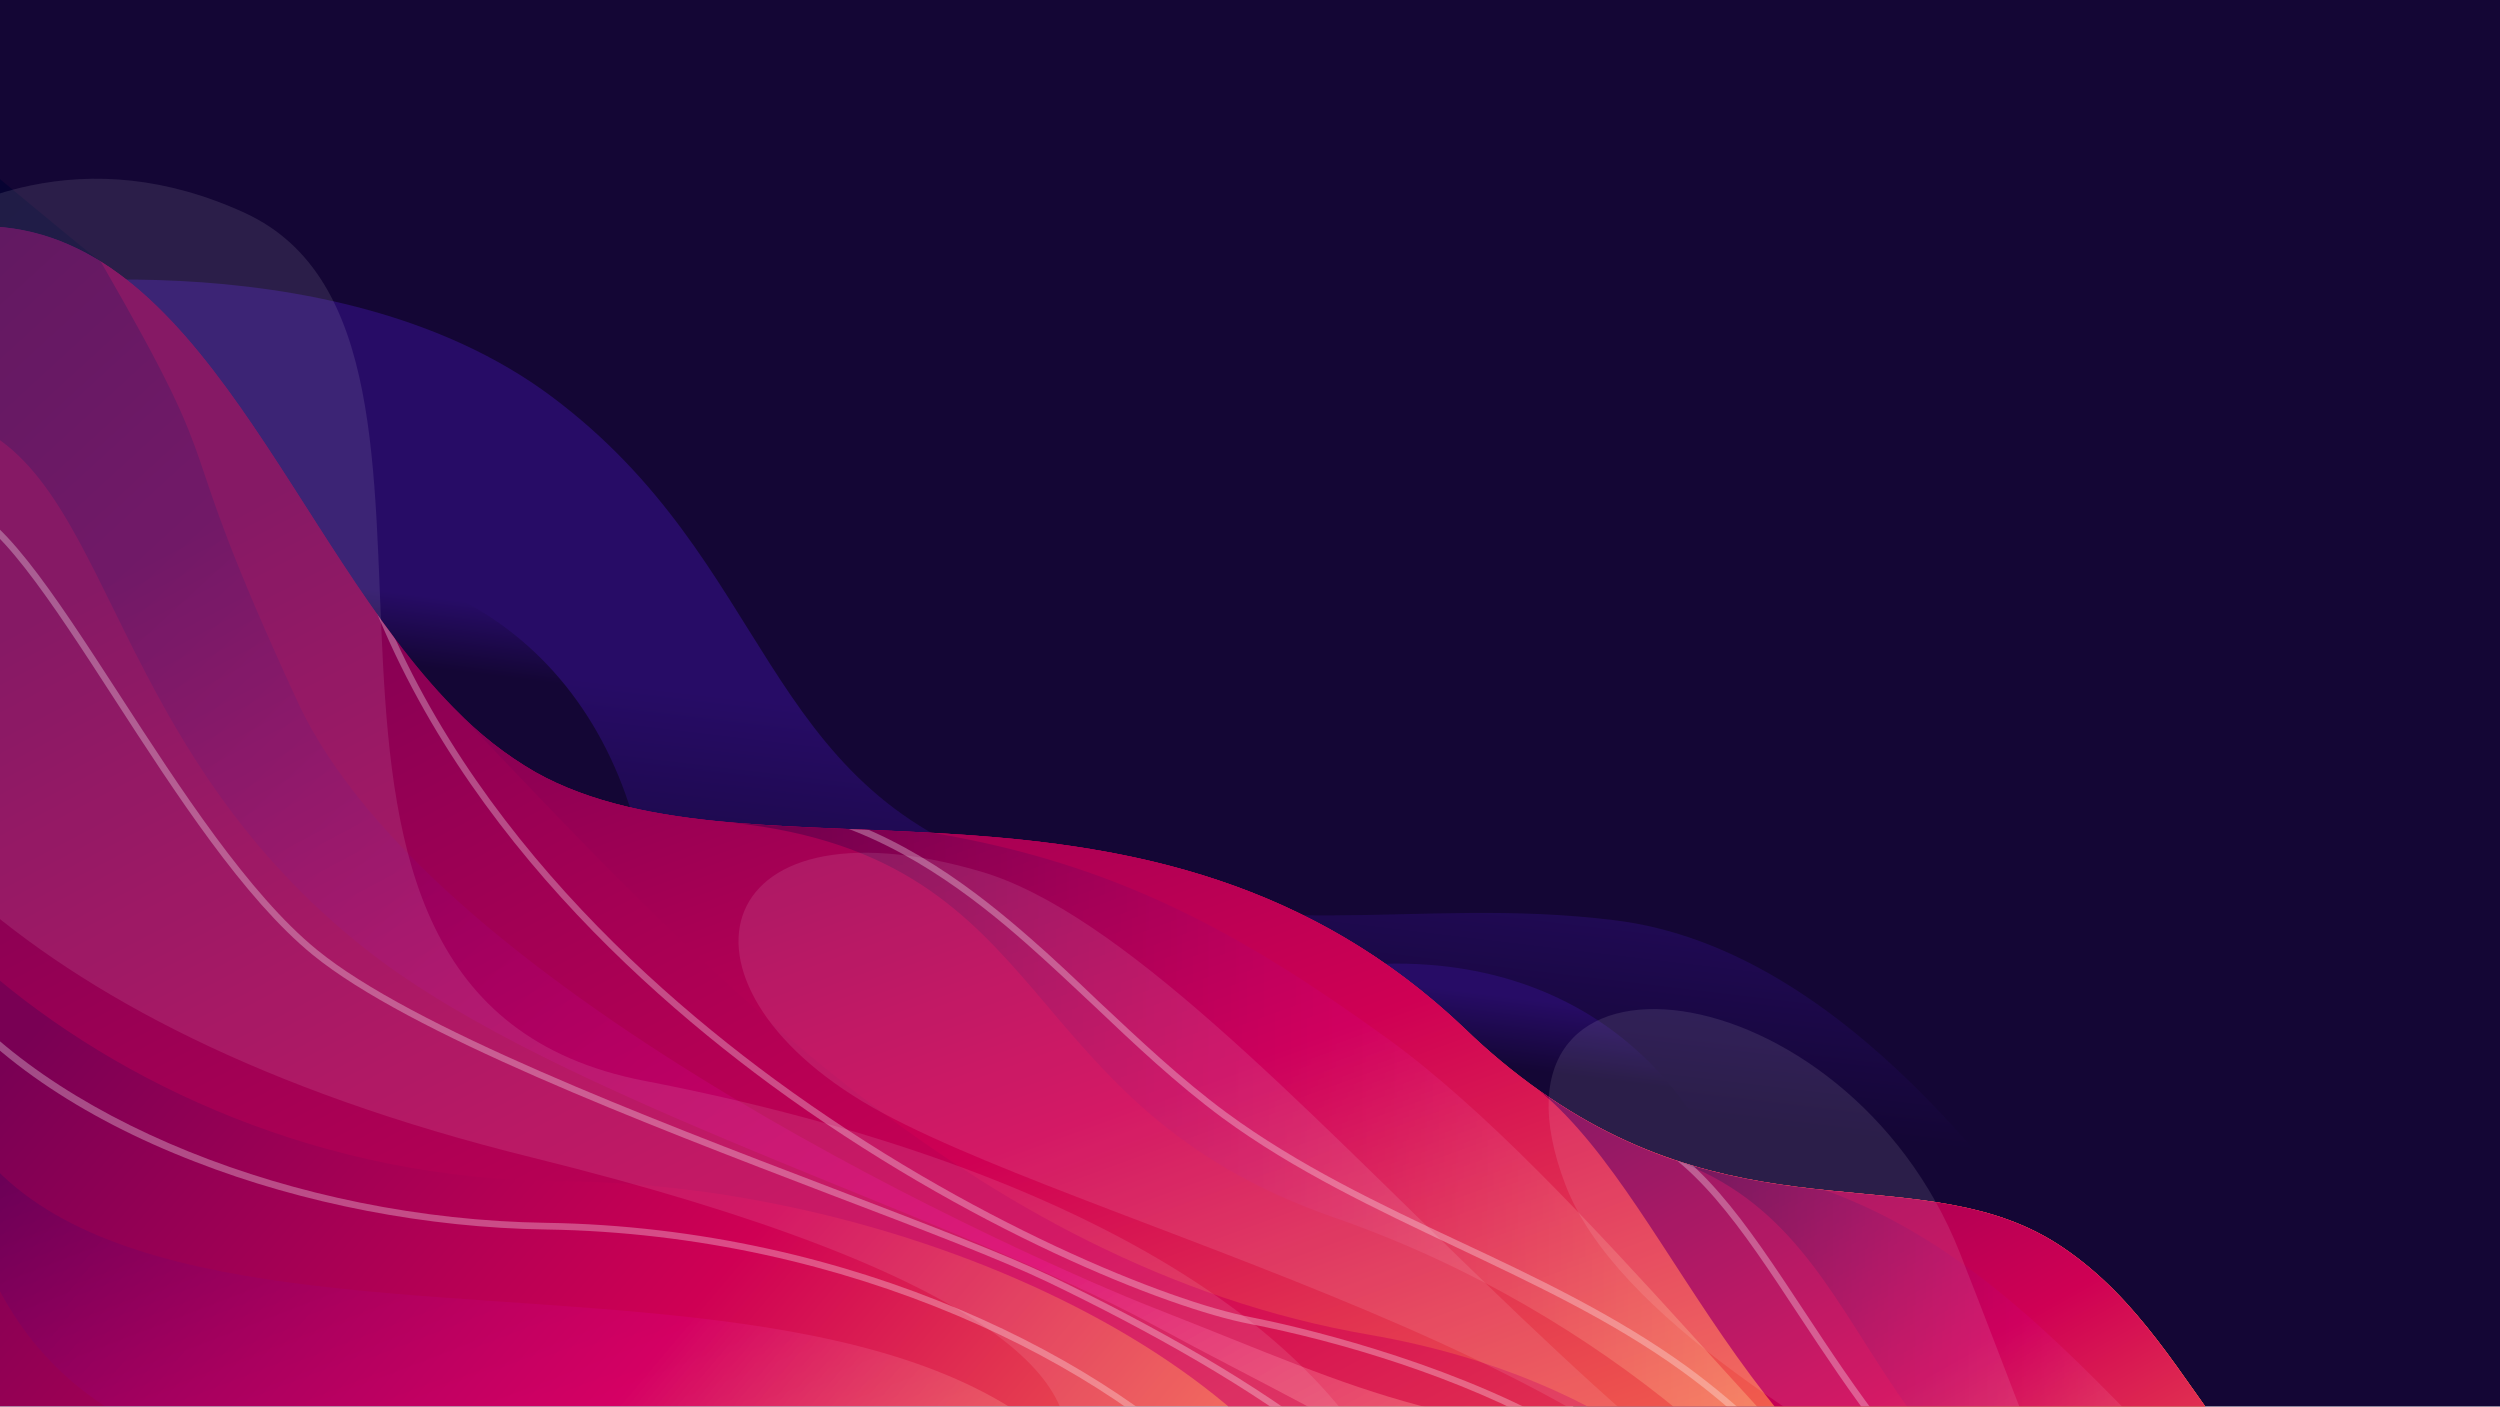
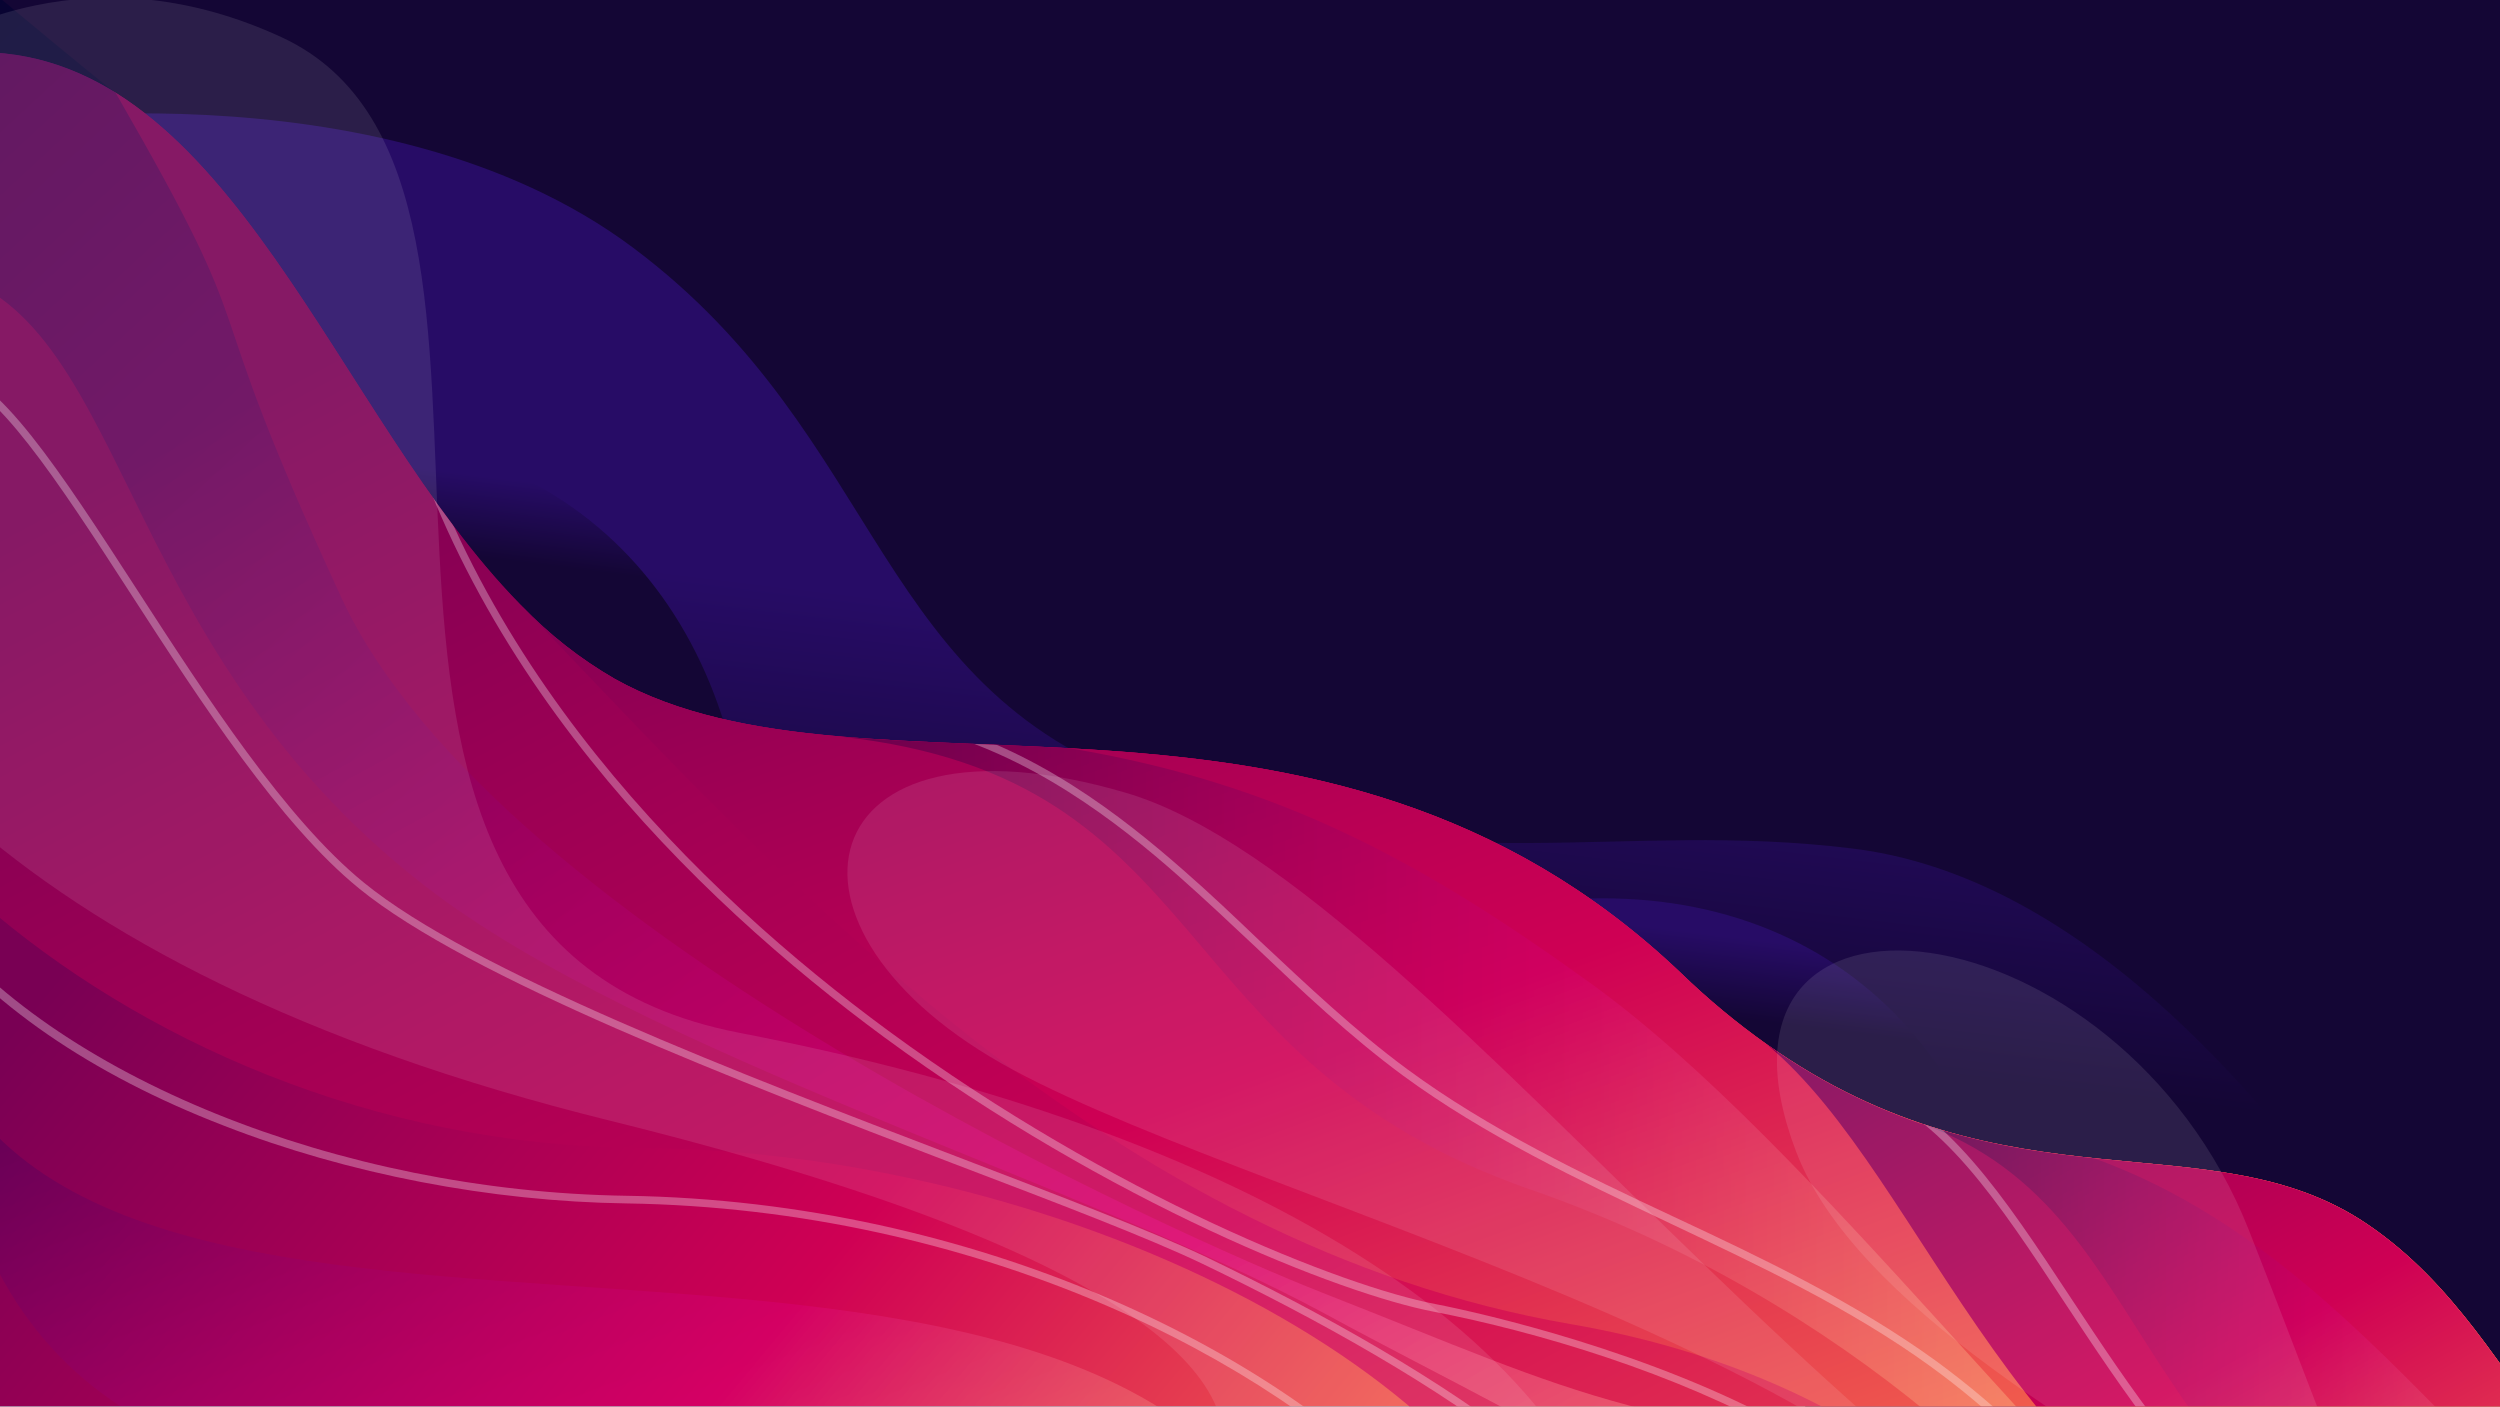
- <svg xmlns="http://www.w3.org/2000/svg" xmlns:xlink="http://www.w3.org/1999/xlink" width="1920.001" height="1080" viewBox="0 0 1920.001 1080">
+ <svg xmlns="http://www.w3.org/2000/svg" xmlns:xlink="http://www.w3.org/1999/xlink" width="1920" height="1080" viewBox="0 0 1920 1080">
  <defs>
    <clipPath id="a">
-       <rect width="1920" height="1080" fill="#fff" />
+       <rect width="1920" height="1080" fill="#fff" stroke="#707070" stroke-width="1" />
    </clipPath>
-     <linearGradient id="b" x1="0.532" y1="0.355" x2="0.485" y2="0.564" gradientUnits="objectBoundingBox">
+     <clipPath id="b">
+       <rect width="2203" height="1239" transform="translate(0 0.278)" fill="#fff" />
+     </clipPath>
+     <linearGradient id="c" x1="0.532" y1="0.355" x2="0.485" y2="0.564" gradientUnits="objectBoundingBox">
      <stop offset="0" stop-color="#270c66" />
      <stop offset="1" stop-color="#140635" />
    </linearGradient>
-     <linearGradient id="c" x1="0.506" y1="0.228" x2="0.407" y2="0.546" xlink:href="#b" />
-     <linearGradient id="d" x1="0.595" y1="0.134" x2="0.538" y2="0.381" xlink:href="#b" />
-     <linearGradient id="e" x1="0.595" y1="0.134" x2="0.538" y2="0.381" xlink:href="#b" />
-     <linearGradient id="f" x1="0.622" y1="0.788" x2="0.052" y2="0.522" gradientUnits="objectBoundingBox">
+     <linearGradient id="d" x1="0.506" y1="0.228" x2="0.407" y2="0.546" xlink:href="#c" />
+     <linearGradient id="e" x1="0.595" y1="0.134" x2="0.538" y2="0.381" xlink:href="#c" />
+     <linearGradient id="f" x1="0.595" y1="0.134" x2="0.538" y2="0.381" xlink:href="#c" />
+     <linearGradient id="g" x1="0.622" y1="0.788" x2="0.052" y2="0.522" gradientUnits="objectBoundingBox">
      <stop offset="0" stop-color="#fc7a4b" />
      <stop offset="0.49" stop-color="#cf0054" />
      <stop offset="1" stop-color="#790054" />
    </linearGradient>
-     <linearGradient id="g" x1="0.878" y1="1.125" x2="0.051" y2="0.26" xlink:href="#f" />
-     <linearGradient id="h" x1="0.778" y1="0.863" x2="-0.017" y2="-0.093" xlink:href="#f" />
-     <linearGradient id="i" x1="0.897" y1="1" x2="-0.07" y2="0.045" xlink:href="#f" />
-     <linearGradient id="j" x1="1" y1="0.5" x2="0" y2="0.5" gradientUnits="objectBoundingBox">
+     <linearGradient id="h" x1="0.878" y1="1.125" x2="0.051" y2="0.26" xlink:href="#g" />
+     <linearGradient id="i" x1="0.778" y1="0.863" x2="-0.017" y2="-0.093" xlink:href="#g" />
+     <linearGradient id="j" x1="0.897" y1="1" x2="-0.07" y2="0.045" xlink:href="#g" />
+     <linearGradient id="k" x1="1" y1="0.5" x2="0" y2="0.5" gradientUnits="objectBoundingBox">
      <stop offset="0" stop-color="#ffffc2" />
      <stop offset="1" stop-color="#142c6f" />
    </linearGradient>
-     <linearGradient id="k" y1="0.5" x2="0" y2="0.5" xlink:href="#j" />
-     <linearGradient id="l" x1="0.914" y1="1.022" x2="-0.14" y2="0.007" xlink:href="#j" />
-     <linearGradient id="m" x1="1.035" y1="1.182" x2="-0.239" y2="-0.314" xlink:href="#j" />
-     <clipPath id="n">
-       <path d="M6.6,94.8V1157.456H1921.736c-192-44.288-201.984-198.912-318.464-278.016-104.448-71.168-239.872-5.888-402.176-120.576h0a486.157,486.157,0,0,1-57.344-47.616C903.368,482.384,597.7,608.592,429.768,514.128a280.576,280.576,0,0,1-61.7-48.384l-1.536-1.536C242.632,337.744,173.256,97.36,6.6,94.8Z" transform="translate(-6.6 -94.8)" fill="none" />
+     <linearGradient id="l" y1="0.5" x2="0" y2="0.5" xlink:href="#k" />
+     <linearGradient id="m" x1="0.914" y1="1.022" x2="-0.14" y2="0.007" xlink:href="#k" />
+     <linearGradient id="n" x1="1.035" y1="1.182" x2="-0.239" y2="-0.314" xlink:href="#k" />
+     <clipPath id="o">
+       <path d="M6.6,94.8V1314.176H2204.18c-220.316-50.82-231.773-228.247-365.431-319.018C1718.9,913.495,1563.5,988.4,1377.26,856.8h0a557.856,557.856,0,0,1-65.8-54.638C1035.623,539.545,684.88,684.366,492.177,575.97a321.954,321.954,0,0,1-70.8-55.52l-1.762-1.763C277.442,373.573,197.834,97.737,6.6,94.8Z" transform="translate(-6.6 -94.8)" fill="none" />
    </clipPath>
  </defs>
-   <rect width="1920" height="1080" transform="translate(0.001)" fill="#140635" />
  <g clip-path="url(#a)">
-     <g transform="translate(-177.792 96.376)">
-       <path d="M1975.38,963.77c-228.1,40.7-348.416-48.384-387.328-92.416S1418.58,624.826,1236.82,602.81c-156.672-19.2-267.776,22.784-462.336-39.936S591.7,328.634,421.2,200.89-22.7,118.714-22.7,118.714L519,757.69l1119.488,356.1s332.8,72.96,331.52,60.672S1975.38,963.77,1975.38,963.77Z" transform="translate(180.525 7.494)" fill="url(#b)" />
-       <path d="M276.259,488.437C140.835,595.445,11.3,436.981-26.845,464.373s90.112,170.24,90.112,170.24,105.472,56.064,139.008,19.968,85.5-88.832,86.784-108.8S276.259,488.437,276.259,488.437Z" transform="translate(1895.517 553.994)" fill="url(#c)" />
-       <path d="M558.7,214.992C758.124,153.04,908.4,240.08,950.38,405.456,926.316,396.5,558.7,214.992,558.7,214.992Z" transform="translate(-282.859 138.8)" fill="url(#d)" />
-       <path d="M226.3,336.174c199.168-62.208,349.44,24.832,391.68,190.208C593.916,517.422,226.3,336.174,226.3,336.174Z" transform="translate(900.485 327.634)" fill="url(#e)" />
-       <path d="M6.6,94.8V1157.456H1921.736c-192-44.288-201.984-198.912-318.464-278.016-104.448-71.168-239.872-5.888-402.176-120.576h0a486.157,486.157,0,0,1-57.344-47.616C903.368,482.384,597.7,608.592,429.768,514.128a280.576,280.576,0,0,1-61.7-48.384l-1.536-1.536C242.632,337.744,173.256,97.36,6.6,94.8Z" transform="translate(159.161 -17.488)" fill="url(#f)" />
-       <path d="M6.6,94.8V664.144c103.936,90.368,260.1,162.816,440.832,164.1,272.64,1.536,578.3,145.152,620.8,329.216h853.5c-192-44.288-201.984-198.912-318.464-278.016-104.448-71.168-239.872-5.888-402.176-120.576h0a486.157,486.157,0,0,1-57.344-47.616C903.368,482.384,597.7,608.592,429.768,514.128a280.576,280.576,0,0,1-61.7-48.384l-1.536-1.536C242.632,337.744,173.256,97.36,6.6,94.8Z" transform="translate(159.161 -17.488)" fill="url(#g)" />
-       <path d="M6.6,239.7C181.96,423.252,400.072,666.964,709.064,720.212c193.536,33.536,294.4,137.728,343.04,211.2h508.16C1368.264,887.124,1358.28,732.5,1241.8,653.4c-104.448-71.168-239.872-5.888-402.176-120.576h0A486.147,486.147,0,0,1,782.28,485.2c-128-121.856-274.688-143.1-409.088-150.528h0c-53.5-3.072-104.96-3.84-152.576-7.68-57.344-5.12-109.312-14.848-152.32-38.912A280.574,280.574,0,0,1,6.6,239.7Z" transform="translate(520.633 208.556)" fill="url(#h)" />
-       <path d="M6.6,354.2c109.056,90.88,163.84,320.768,393.984,398.592H727.24C535.24,708.5,525.256,553.88,408.776,474.776c-52.992-36.1-114.176-37.12-183.04-44.288-36.608-3.84-75.264-9.472-115.968-23.3h-.512A399.869,399.869,0,0,1,6.6,354.2Z" transform="translate(1353.656 387.176)" fill="url(#i)" />
-       <path d="M21.4,374.9c171.776,60.928,128.768,269.568,408.32,345.6,7.936,2.3,16.384,4.352,25.088,6.4,41.984,4.864,146.176,0,146.176,0a196.072,196.072,0,0,1-28.16-6.4C417.432,675.444,333.208,469.364,137.368,398.2,100.76,394.356,62.1,388.724,21.4,374.9Z" transform="translate(1442.025 419.468)" fill="url(#j)" style="mix-blend-mode:soft-light;isolation:isolate" />
-       <path d="M142.7,273.8c251.9,27.9,211.456,216.32,461.056,303.1,215.04,74.752,357.632,221.952,403.456,301.312a139.772,139.772,0,0,1,14.592,32.512l112.128-6.656c-12.8-3.84-28.16-13.056-45.824-25.856C973.42,794.5,793.452,546.44,643.692,438.664,532.588,358.536,437.1,305.288,295.276,281.48h0C241.772,278.408,190.316,277.64,142.7,273.8Z" transform="translate(598.549 261.752)" fill="url(#k)" style="mix-blend-mode:soft-light;isolation:isolate" />
-       <path d="M1580.188,1237.08c-2.048-97.024-126.976-172.288-191.232-189.44s-116.48-40.7-205.312-75.52S631.452,732.248,527.26,506.712,482.716,353.624,376.22,169.048C369.308,164.952,249.5,64.6,249.5,64.6V286.3c137.472,20.992,118.784,247.04,333.824,413.7,145.152,112.384,443.392,199.936,603.136,286.72s297.728,139.008,267.008,237.056Z" transform="translate(-121.115 -64.6)" fill="url(#l)" style="mix-blend-mode:soft-light;isolation:isolate" />
-       <path d="M1333.572,780.468C1279.3,352.436,532.036,645.044,402.5,357.3,443.972,856.5,1075.012,510.9,1333.572,780.468Z" transform="translate(-263.619 392.012)" fill="url(#m)" style="mix-blend-mode:soft-light;isolation:isolate" />
-       <g transform="translate(165.761 77.312)" clip-path="url(#n)">
-         <g transform="translate(-39.424 576.768)" opacity="0.3">
-           <path d="M1412.151,825.444c1.792-31.744-17.664-71.168-55.04-111.36C1264.7,614.5,1065.527,512.356,829.239,508.772,636.983,505.956,444.983,428.388,362.552,320.1l-4.1,3.072c42.752,56.32,112.384,104.448,201.472,138.752,82.688,32.256,178.432,50.688,269.312,51.968,234.752,3.584,432.384,104.7,524.288,203.52,36.352,39.168,55.3,77.312,53.5,107.776Z" transform="translate(-358.456 -320.1)" fill="#fff" />
-         </g>
-         <g transform="translate(-23.04 212.992)" opacity="0.3">
-           <path d="M1468.216,1060.688c17.152-105.728-161.536-215.552-314.624-289.28C1116.984,754,1056.568,730.96,986.424,704.08,842.3,649.04,662.84,580.432,589.88,520.784c-52.48-42.752-105.216-124.16-151.808-196.1C387.128,246.1,343.352,178.512,311.352,178v5.12c29.184.256,74.5,70.144,122.368,144.128S533.56,481.36,586.552,524.624c73.728,60.16,253.7,129.024,398.08,184.32,69.888,26.624,130.3,49.664,166.656,67.072,151.552,72.96,328.448,181.248,311.808,283.9Z" transform="translate(-311.352 -178)" fill="#fff" />
-         </g>
-         <g transform="translate(270.08 195.84)" opacity="0.3">
-           <path d="M1300.409,1070.884c3.84-65.792-39.936-124.672-130.56-175.1s-204.032-76.288-235.776-82.432c-61.44-11.776-214.784-71.936-365.824-182.784-125.7-92.416-285.184-247.04-331.776-459.264l-4.864,1.024C278.457,386.34,438.969,541.732,565.177,634.66,716.729,746.02,871.353,806.692,933.049,818.468c138.5,26.88,370.688,110.08,362.24,252.16Z" transform="translate(-231.609 -171.3)" fill="#fff" />
-         </g>
-         <g transform="translate(629.248 447.488)" opacity="0.3">
-           <path d="M1030.536,937.248l4.864-1.792A551.681,551.681,0,0,0,849.288,697.632c-54.272-39.168-115.712-68.352-175.36-96.256s-123.392-58.368-177.92-98.56c-35.072-25.856-67.072-56.32-98.3-85.5-16.64-15.872-34.048-32.512-51.712-47.872-39.68-34.816-100.608-83.2-173.312-99.84l-1.28,4.864c71.68,16.64,132.1,64.256,171.264,98.816,17.408,15.36,34.816,31.744,51.712,47.616,30.976,29.44,63.232,59.9,98.56,86.016,55.04,40.448,118.016,70.144,178.944,99.072s120.576,56.832,174.336,95.744A544.515,544.515,0,0,1,1030.536,937.248Z" transform="translate(-171.4 -269.6)" fill="#fff" />
-         </g>
-         <g transform="translate(1257.472 688.896)" opacity="0.3">
-           <path d="M582.192,772.988h15.616v-5.12c-232.96,6.656-329.984-140.8-408.064-259.072-45.056-68.352-83.712-127.232-139.008-144.9L49.2,368.764c53.5,17.152,91.9,75.52,136.192,142.848C262.448,628.348,357.68,772.988,582.192,772.988Z" transform="translate(-49.2 -363.9)" fill="#fff" />
+     <g transform="translate(0 -159.278)">
+       <rect width="2203" height="1239" transform="translate(0 0.278)" fill="#140635" />
+       <g clip-path="url(#b)">
+         <g transform="translate(-204.013 110.589)">
+           <path d="M2270.056,1089.564c-261.736,46.707-399.8-55.52-444.451-106.046S1631.14,700.632,1422.574,675.369c-179.778-22.032-307.268,26.144-530.521-45.826S682.312,360.758,486.671,214.174-22.7,119.879-22.7,119.879L598.885,853.091,1883.475,1261.7s381.881,83.72,380.413,69.62S2270.056,1089.564,2270.056,1089.564Z" transform="translate(203.801 24.942)" fill="url(#c)" />
+           <path d="M322.006,492.464C166.61,615.253,17.97,433.419-25.8,464.851S77.6,660.2,77.6,660.2s121.027,64.332,159.509,22.913,98.114-101.933,99.583-124.846S322.006,492.464,322.006,492.464Z" transform="translate(2170.064 703.706)" fill="url(#d)" />
+           <path d="M558.7,217.943c228.835-71.089,401.269,28.788,449.445,218.554C980.532,426.215,558.7,217.943,558.7,217.943Z" transform="translate(-242.178 188.027)" fill="url(#e)" />
+           <path d="M226.3,339.144c228.541-71.382,400.975,28.494,449.445,218.26C648.132,547.123,226.3,339.144,226.3,339.144Z" transform="translate(1066.663 422.562)" fill="url(#f)" />
+           <path d="M6.6,94.8V1314.176H2204.18c-220.316-50.82-231.773-228.247-365.431-319.018C1718.9,913.495,1563.5,988.4,1377.26,856.8h0a557.856,557.856,0,0,1-65.8-54.638C1035.623,539.545,684.88,684.366,492.177,575.97a321.954,321.954,0,0,1-70.8-55.52l-1.762-1.763C277.442,373.573,197.834,97.737,6.6,94.8Z" transform="translate(183.607 -6.086)" fill="url(#g)" />
+           <path d="M6.6,94.8V748.111c119.264,103.7,298.455,186.828,505.846,188.3,312.849,1.762,663.592,166.559,712.355,377.769H2204.18c-220.316-50.82-231.773-228.247-365.431-319.018C1718.9,913.495,1563.5,988.4,1377.26,856.8h0a557.856,557.856,0,0,1-65.8-54.638C1035.623,539.545,684.88,684.366,492.177,575.97a321.954,321.954,0,0,1-70.8-55.52l-1.762-1.763C277.442,373.573,197.834,97.737,6.6,94.8Z" transform="translate(183.607 -6.086)" fill="url(#h)" />
+           <path d="M6.6,239.7C207.822,450.322,458.1,729.977,812.663,791.078c222.079,38.482,337.818,158.04,393.631,242.348h583.1c-220.316-50.82-231.773-228.247-365.431-319.018-119.852-81.664-275.248-6.756-461.489-138.358h0a557.847,557.847,0,0,1-65.8-54.638C749.8,381.583,581.478,357.2,427.257,348.683h0c-61.395-3.525-120.439-4.406-175.078-8.813C186.378,334,126.746,322.833,77.4,295.22A321.953,321.953,0,0,1,6.6,239.7Z" transform="translate(598.389 274.665)" fill="url(#i)" />
+           <path d="M6.6,354.2c125.14,104.283,188,368.075,452.089,457.376H833.52C613.2,760.757,601.747,583.329,468.089,492.559c-60.807-41.419-131.015-42.594-210.035-50.82-42.007-4.406-86.364-10.869-133.071-26.732H124.4A458.84,458.84,0,0,1,6.6,354.2Z" transform="translate(1554.267 496.514)" fill="url(#j)" />
+           <path d="M21.4,374.9c197.109,69.914,147.759,309.324,468.539,396.569,9.106,2.644,18.8,4.994,28.788,7.344,48.176,5.581,167.734,0,167.734,0a224.991,224.991,0,0,1-32.313-7.344C475.839,719.768,379.193,483.3,154.471,401.632,112.464,397.225,68.107,390.763,21.4,374.9Z" transform="translate(1657.85 536.621)" fill="url(#k)" style="mix-blend-mode:soft-light;isolation:isolate" />
+           <path d="M142.7,273.8c289.055,32.019,242.642,248.223,529.053,347.806,246.754,85.776,410.375,254.685,462.957,345.749a160.383,160.383,0,0,1,16.744,37.307l128.665-7.638c-14.688-4.406-32.313-14.981-52.582-29.669-131.6-96.058-338.112-380.706-509.958-504.377-127.49-91.945-237.06-153.046-399.8-180.365h0C256.383,279.088,197.338,278.206,142.7,273.8Z" transform="translate(707.868 340.735)" fill="url(#l)" style="mix-blend-mode:soft-light;isolation:isolate" />
+           <path d="M1776.438,1410c-2.35-111.333-145.7-197.7-219.435-217.379s-133.658-46.707-235.591-86.658S687.782,830.712,568.224,571.914,517.11,396.249,394.909,184.452C386.977,179.752,249.5,64.6,249.5,64.6V318.992C407.246,343.08,385.8,602.465,632.556,793.7c166.559,128.958,508.783,229.423,692.086,329.005s341.637,159.509,306.386,272.017Z" transform="translate(-102.181 -64.6)" fill="url(#m)" style="mix-blend-mode:soft-light;isolation:isolate" />
+           <path d="M1470.886,842.877C1408.61,351.719,551.14,687.48,402.5,357.3,450.088,930.122,1174.194,533.553,1470.886,842.877Z" transform="translate(-243.137 502.52)" fill="url(#n)" style="mix-blend-mode:soft-light;isolation:isolate" />
+           <g transform="translate(190.207 88.714)" clip-path="url(#o)">
+             <g transform="translate(-45.238 661.829)" opacity="0.3">
+               <path d="M1567.55,899.972c2.056-36.425-20.269-81.664-63.157-127.783C1398.347,657.918,1169.806,540.71,898.67,536.6c-220.61-3.231-440.926-92.239-535.515-216.5l-4.7,3.525c49.057,64.626,128.958,119.852,231.185,159.215,94.883,37.013,204.747,58.163,309.03,59.632,269.373,4.113,496.152,120.146,601.61,233.535,41.713,44.944,63.451,88.714,61.4,123.671Z" transform="translate(-358.456 -320.1)" fill="#fff" />
+             </g>
+             <g transform="translate(-26.438 244.404)" opacity="0.3">
+               <path d="M1638.83,1190.866c19.682-121.321-185.359-247.341-361.025-331.943-42.007-19.975-111.333-46.413-191.822-77.258C920.6,718.509,714.678,639.783,630.958,571.338c-60.22-49.057-120.733-142.471-174.2-225.016C398.3,256.139,348.072,178.587,311.352,178v5.875c33.488.294,85.483,80.489,140.415,165.384S566.331,526.1,627.139,575.744c84.6,69.032,291.111,148.052,456.789,211.5,80.2,30.55,149.521,56.988,191.234,76.964,173.9,83.72,376.887,207.978,357.793,325.774Z" transform="translate(-311.352 -178)" fill="#fff" />
+             </g>
+             <g transform="translate(309.911 224.722)" opacity="0.3">
+               <path d="M1458.036,1203.554c4.406-75.495-45.826-143.059-149.815-200.928s-234.123-87.539-270.548-94.589c-70.5-13.513-246.46-82.545-419.776-209.741-144.234-106.045-327.243-283.473-380.706-527l-5.581,1.175C285.366,418.054,469.551,596.363,614.372,703,788.275,830.78,965.7,900.4,1036.5,913.912c158.921,30.844,425.357,126.315,415.663,289.348Z" transform="translate(-231.609 -171.3)" fill="#fff" />
+             </g>
+             <g transform="translate(722.049 513.483)" opacity="0.3">
+               <path d="M1157.241,1035.712l5.581-2.056a633.042,633.042,0,0,0-213.56-272.9c-62.276-44.944-132.777-78.432-201.222-110.452s-141.59-66.976-204.159-113.1c-40.245-29.669-76.964-64.626-112.8-98.114-19.094-18.213-39.069-37.307-59.339-54.932C326.209,344.214,256.3,288.694,172.869,269.6l-1.469,5.581c82.251,19.094,151.578,73.732,196.522,113.389C387.9,406.2,407.873,425,427.26,443.209c35.544,33.782,72.558,68.739,113.1,98.7,63.157,46.413,135.421,80.489,205.335,113.683s138.359,65.214,200.047,109.864A624.821,624.821,0,0,1,1157.241,1035.712Z" transform="translate(-171.4 -269.6)" fill="#fff" />
+             </g>
+             <g transform="translate(1442.924 790.494)" opacity="0.3">
+               <path d="M660.8,833.32h17.919v-5.875C411.4,835.083,300.067,665.88,210.471,530.165c-51.7-78.432-96.058-146-159.509-166.265L49.2,369.481c61.395,19.682,105.458,86.658,156.278,163.915C293.9,667.349,403.175,833.32,660.8,833.32Z" transform="translate(-49.2 -363.9)" fill="#fff" />
+             </g>
+           </g>
+           <path d="M1780.378,1312.658c-37.307-204.747-296.105-361.906-685.036-437.107S987.24,223.709,743.717,110.907C673.51,78.594,609.765,75.069,554.539,86.526,392.68,120.014,293.1,283.341,331.873,444.025s186.828,381,664.473,499.089c826.92,204.747,358.675,413.313,140.415,398.625Z" transform="translate(-323.5 -33.65)" fill="#fff" opacity="0.1" />
+           <path d="M923.777,978.176c-58.751-228.835-608.66-357.793-809.588-465.9s-158.04-284.355,86.07-212.972S828.894,967.6,1146.149,987.576,804.219,808.092,715.5,575.144s247.342-194.466,347.806,60.513,96.645,284.355,202.4,336.349-31.432-59.045,41.126-131.015,358.087-25.557,244.7,147.759S923.777,978.176,923.777,978.176Z" transform="translate(867.982 358.115)" fill="#fff" opacity="0.1" />
        </g>
      </g>
-       <path d="M1593.133,1154.3c-32.512-178.432-258.048-315.392-596.992-380.928S901.932,205.313,689.708,107.009c-61.184-28.16-116.736-31.232-164.864-21.248C383.789,114.945,297,257.281,330.8,397.313S493.613,729.344,909.869,832.257c720.64,178.432,312.576,360.192,122.368,347.392Z" transform="translate(-323.5 -39.681)" fill="#fff" opacity="0.1" />
-       <path d="M803.358,888.8c-51.2-199.424-530.432-311.808-705.536-406.016s-137.728-247.808,75.008-185.6,547.84,582.4,824.32,599.808-297.984-156.416-375.3-359.424,215.552-169.472,303.1,52.736,84.224,247.808,176.384,293.12-27.392-51.456,35.84-114.176,312.064-22.272,213.248,128.768S803.358,888.8,803.358,888.8Z" transform="translate(758.115 275.745)" fill="#fff" opacity="0.1" />
    </g>
  </g>
</svg>
